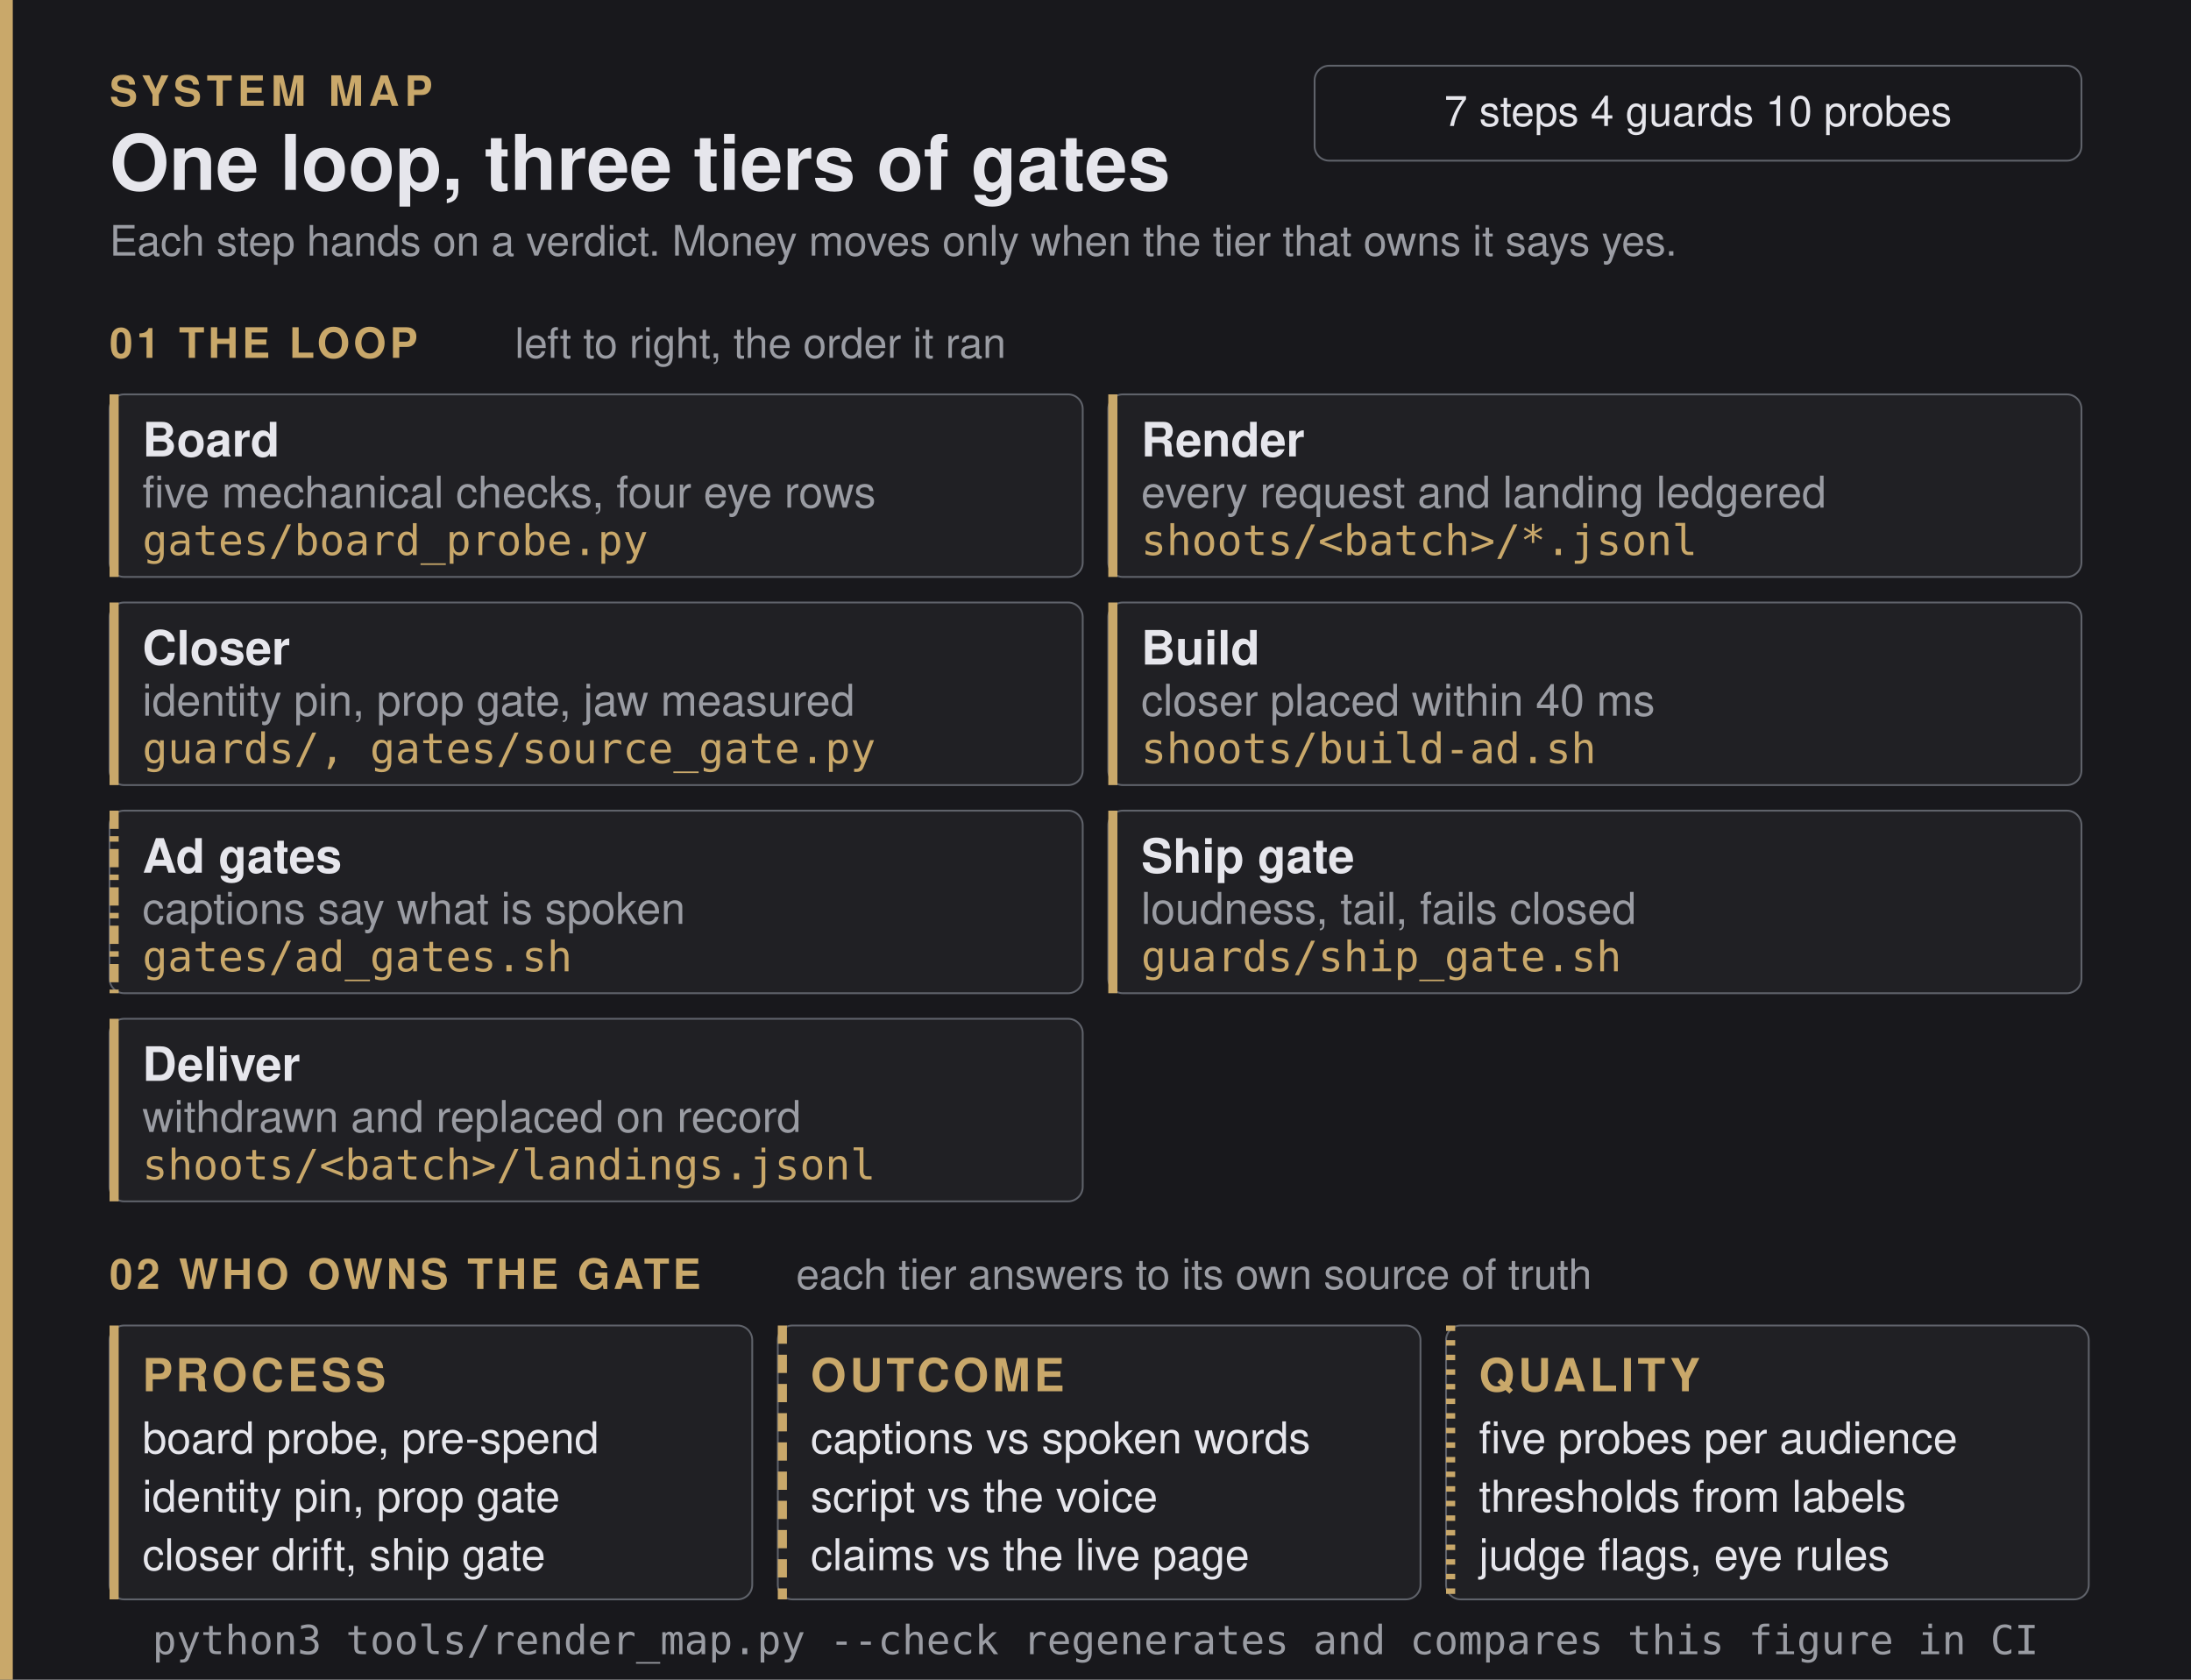
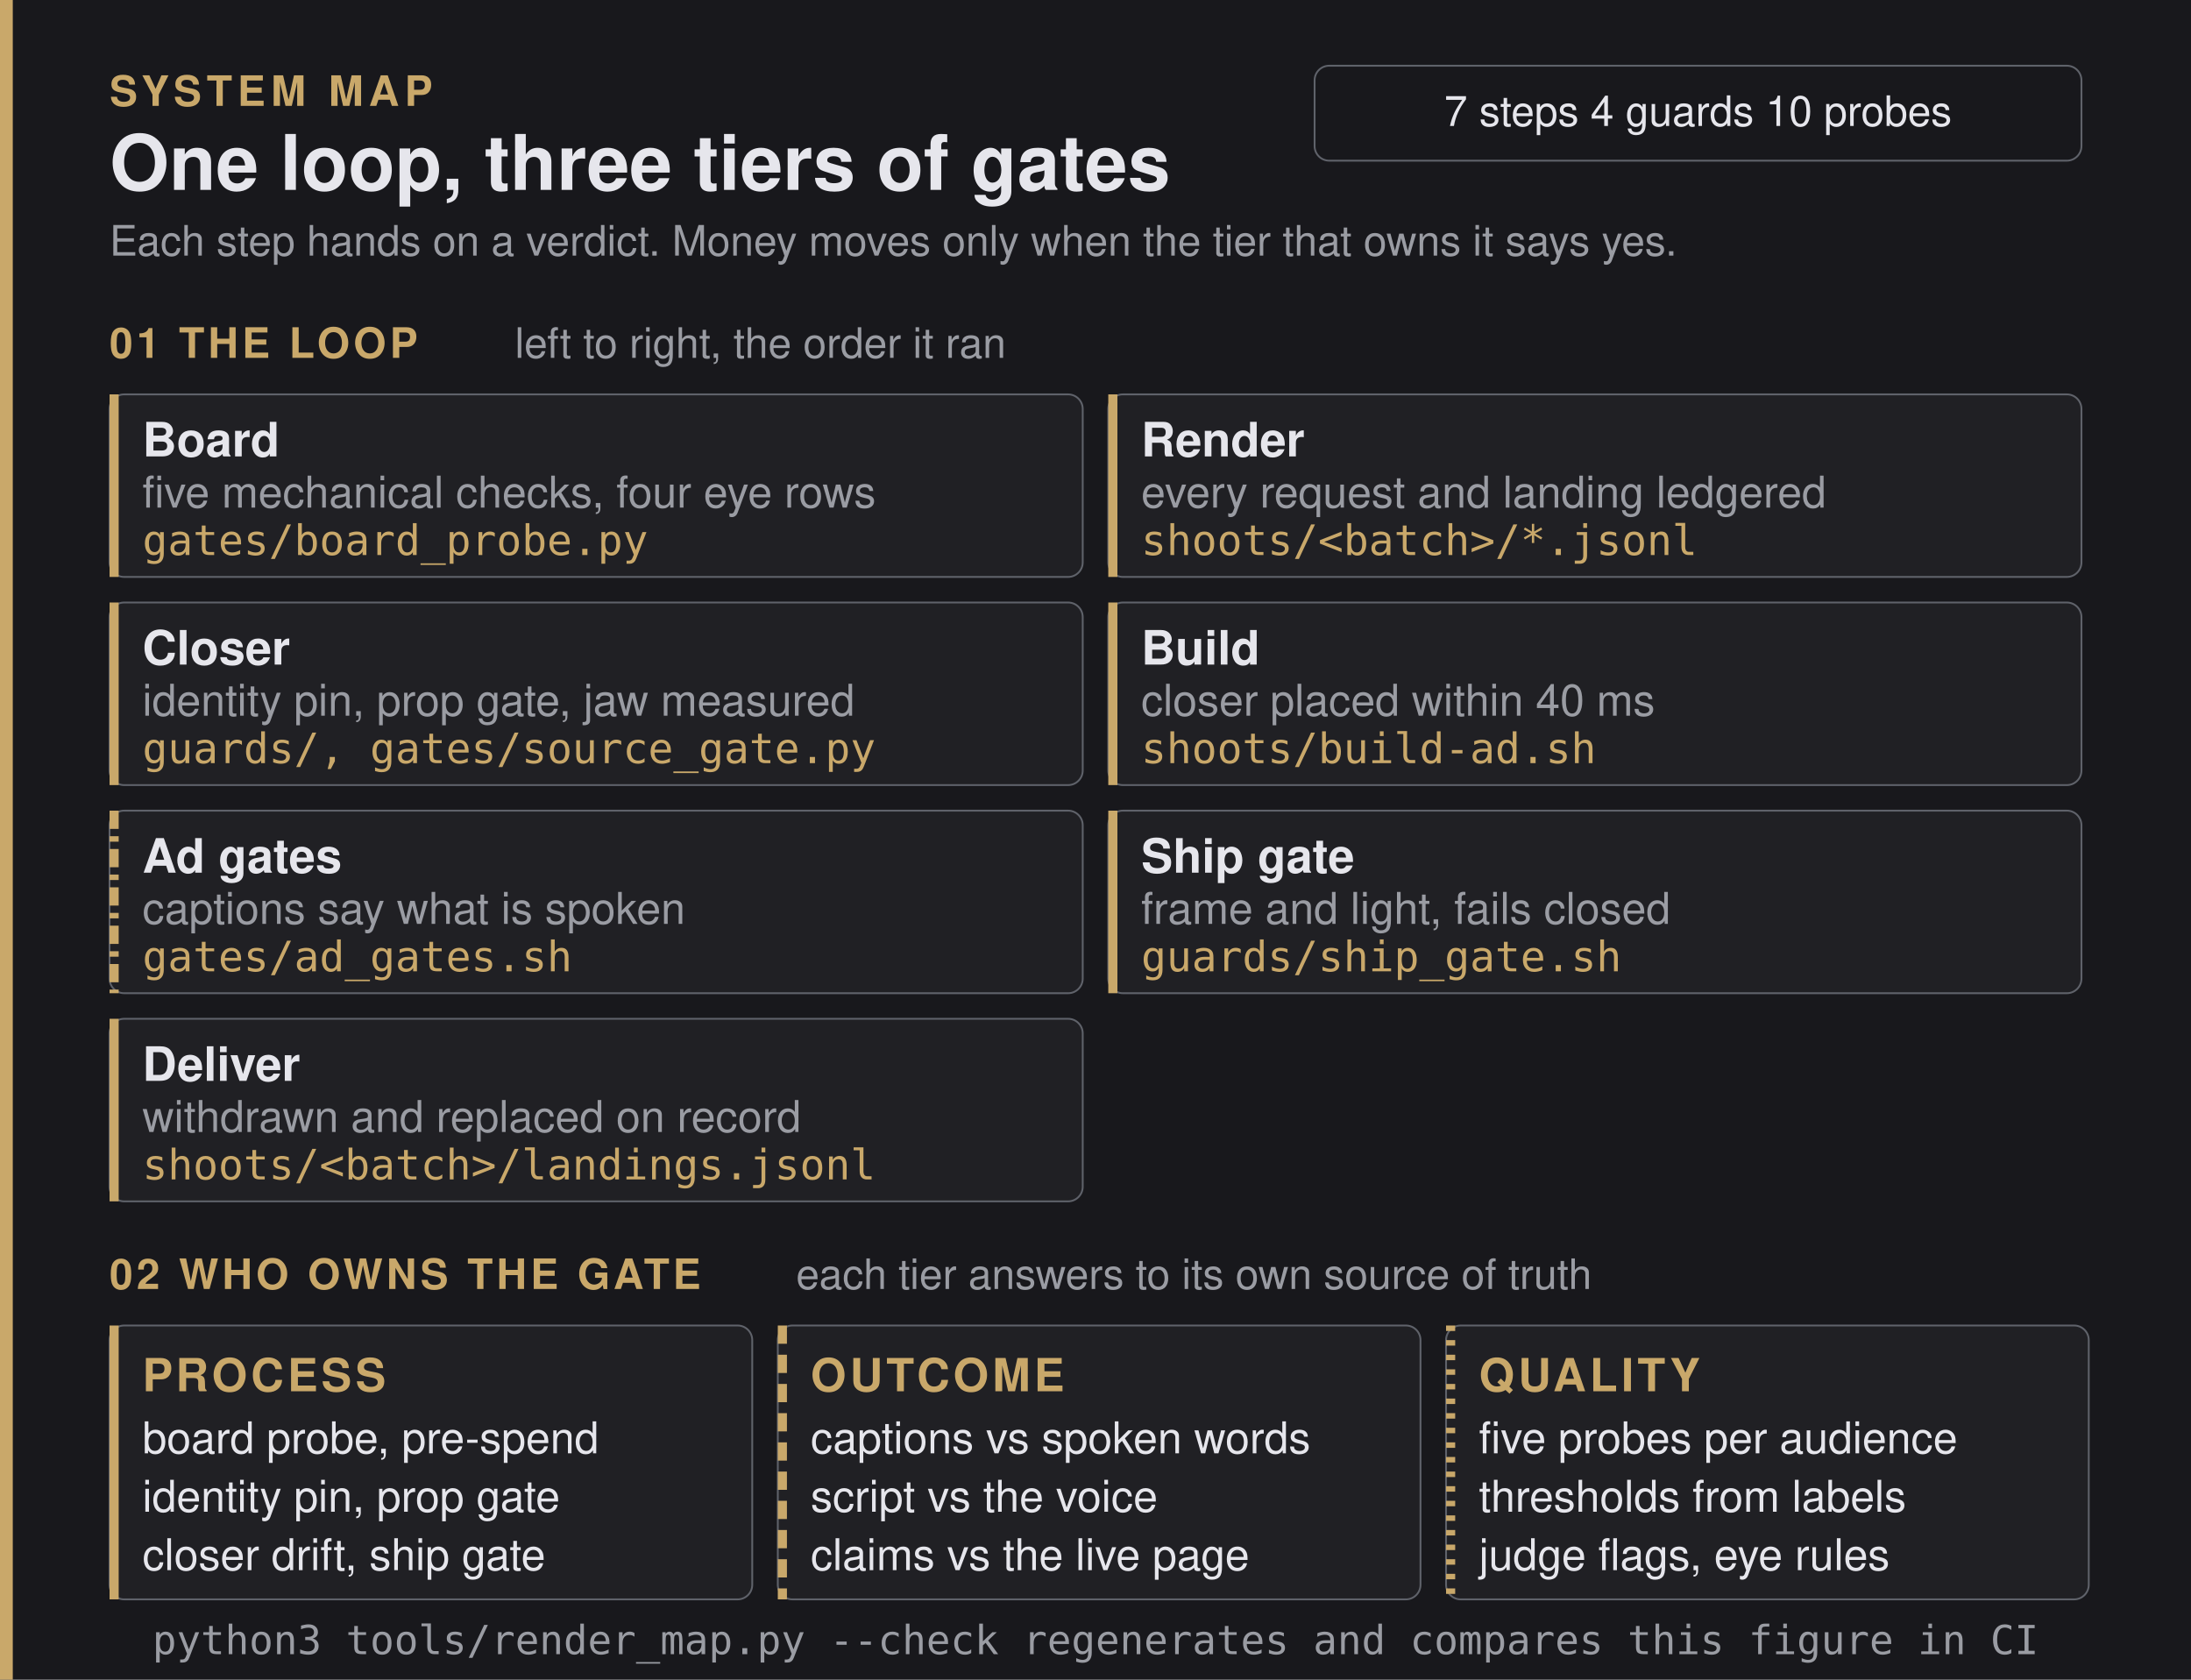
<svg xmlns="http://www.w3.org/2000/svg" width="1200" height="920" viewBox="0 0 1200 920" role="img" aria-label="System map: one loop of seven steps, board, render, closer, build, ad gates, ship gate, deliver, and the three tiers of evals that own the gates at each step.">
  <defs>
    <linearGradient id="bg" x1="0" y1="0" x2="1" y2="1">
      <stop offset="0%" stop-color="#18181c" />
      <stop offset="100%" stop-color="#18181c" />
    </linearGradient>
  </defs>
  <rect width="1200" height="920" fill="url(#bg)" />
  <rect x="0" y="0" width="7" height="920" fill="#c9a86a" />
  <text x="60" y="58" text-anchor="start" font-family="-apple-system,BlinkMacSystemFont,'Segoe UI',Helvetica,Arial,sans-serif" font-size="23" font-weight="700" letter-spacing="3" fill="#c9a86a">SYSTEM MAP</text>
  <text x="60" y="104" text-anchor="start" font-family="-apple-system,BlinkMacSystemFont,'Segoe UI',Helvetica,Arial,sans-serif" font-size="42" font-weight="700" fill="#e6e6ec">One loop, three tiers of gates</text>
  <text x="60" y="140" text-anchor="start" font-family="-apple-system,BlinkMacSystemFont,'Segoe UI',Helvetica,Arial,sans-serif" font-size="23" fill="#9a9ca3">Each step hands on a verdict. Money moves only when the tier that owns it says yes.</text>
  <rect x="720" y="36" width="420" height="52" rx="8" fill="none" stroke="#5f626a" />
  <text x="930" y="69" text-anchor="middle" font-family="-apple-system,BlinkMacSystemFont,'Segoe UI',Helvetica,Arial,sans-serif" font-size="23" fill="#e6e6ec">7 steps  4 guards  10 probes</text>
  <text x="60" y="196" text-anchor="start" font-family="-apple-system,BlinkMacSystemFont,'Segoe UI',Helvetica,Arial,sans-serif" font-size="23" font-weight="700" letter-spacing="2" fill="#c9a86a">01  THE LOOP</text>
  <text x="282" y="196" text-anchor="start" font-family="-apple-system,BlinkMacSystemFont,'Segoe UI',Helvetica,Arial,sans-serif" font-size="23" fill="#9a9ca3">left to right, the order it ran</text>
  <rect x="60" y="216" width="533" height="100" rx="8" fill="#202024" fill-opacity="1" stroke="#5f626a" />
  <line x1="62.5" y1="216" x2="62.5" y2="316" stroke="#c9a86a" stroke-width="5" />
  <text x="78" y="250" text-anchor="start" font-family="-apple-system,BlinkMacSystemFont,'Segoe UI',Helvetica,Arial,sans-serif" font-size="26" font-weight="700" fill="#e6e6ec">Board</text>
  <text x="78" y="278" text-anchor="start" font-family="-apple-system,BlinkMacSystemFont,'Segoe UI',Helvetica,Arial,sans-serif" font-size="24" fill="#9a9ca3">five mechanical checks, four eye rows</text>
  <text x="78" y="304" text-anchor="start" font-family="ui-monospace,SFMono-Regular,Menlo,monospace" font-size="23" fill="#c9a86a">gates/board_probe.py</text>
  <rect x="607" y="216" width="533" height="100" rx="8" fill="#202024" fill-opacity="1" stroke="#5f626a" />
  <line x1="609.5" y1="216" x2="609.5" y2="316" stroke="#c9a86a" stroke-width="5" />
  <text x="625" y="250" text-anchor="start" font-family="-apple-system,BlinkMacSystemFont,'Segoe UI',Helvetica,Arial,sans-serif" font-size="26" font-weight="700" fill="#e6e6ec">Render</text>
  <text x="625" y="278" text-anchor="start" font-family="-apple-system,BlinkMacSystemFont,'Segoe UI',Helvetica,Arial,sans-serif" font-size="24" fill="#9a9ca3">every request and landing ledgered</text>
  <text x="625" y="304" text-anchor="start" font-family="ui-monospace,SFMono-Regular,Menlo,monospace" font-size="23" fill="#c9a86a">shoots/&lt;batch&gt;/*.jsonl</text>
  <rect x="60" y="330" width="533" height="100" rx="8" fill="#202024" fill-opacity="1" stroke="#5f626a" />
  <line x1="62.5" y1="330" x2="62.5" y2="430" stroke="#c9a86a" stroke-width="5" />
  <text x="78" y="364" text-anchor="start" font-family="-apple-system,BlinkMacSystemFont,'Segoe UI',Helvetica,Arial,sans-serif" font-size="26" font-weight="700" fill="#e6e6ec">Closer</text>
  <text x="78" y="392" text-anchor="start" font-family="-apple-system,BlinkMacSystemFont,'Segoe UI',Helvetica,Arial,sans-serif" font-size="24" fill="#9a9ca3">identity pin, prop gate, jaw measured</text>
  <text x="78" y="418" text-anchor="start" font-family="ui-monospace,SFMono-Regular,Menlo,monospace" font-size="23" fill="#c9a86a">guards/, gates/source_gate.py</text>
  <rect x="607" y="330" width="533" height="100" rx="8" fill="#202024" fill-opacity="1" stroke="#5f626a" />
  <line x1="609.5" y1="330" x2="609.5" y2="430" stroke="#c9a86a" stroke-width="5" />
  <text x="625" y="364" text-anchor="start" font-family="-apple-system,BlinkMacSystemFont,'Segoe UI',Helvetica,Arial,sans-serif" font-size="26" font-weight="700" fill="#e6e6ec">Build</text>
  <text x="625" y="392" text-anchor="start" font-family="-apple-system,BlinkMacSystemFont,'Segoe UI',Helvetica,Arial,sans-serif" font-size="24" fill="#9a9ca3">closer placed within 40 ms</text>
  <text x="625" y="418" text-anchor="start" font-family="ui-monospace,SFMono-Regular,Menlo,monospace" font-size="23" fill="#c9a86a">shoots/build-ad.sh</text>
  <rect x="60" y="444" width="533" height="100" rx="8" fill="#202024" fill-opacity="1" stroke="#5f626a" />
  <line x1="62.5" y1="444" x2="62.5" y2="544" stroke="#c9a86a" stroke-width="5" stroke-dasharray="10 4 3 4" />
  <text x="78" y="478" text-anchor="start" font-family="-apple-system,BlinkMacSystemFont,'Segoe UI',Helvetica,Arial,sans-serif" font-size="26" font-weight="700" fill="#e6e6ec">Ad gates</text>
  <text x="78" y="506" text-anchor="start" font-family="-apple-system,BlinkMacSystemFont,'Segoe UI',Helvetica,Arial,sans-serif" font-size="24" fill="#9a9ca3">captions say what is spoken</text>
  <text x="78" y="532" text-anchor="start" font-family="ui-monospace,SFMono-Regular,Menlo,monospace" font-size="23" fill="#c9a86a">gates/ad_gates.sh</text>
  <rect x="607" y="444" width="533" height="100" rx="8" fill="#202024" fill-opacity="1" stroke="#5f626a" />
  <line x1="609.5" y1="444" x2="609.5" y2="544" stroke="#c9a86a" stroke-width="5" />
  <text x="625" y="478" text-anchor="start" font-family="-apple-system,BlinkMacSystemFont,'Segoe UI',Helvetica,Arial,sans-serif" font-size="26" font-weight="700" fill="#e6e6ec">Ship gate</text>
-   <text x="625" y="506" text-anchor="start" font-family="-apple-system,BlinkMacSystemFont,'Segoe UI',Helvetica,Arial,sans-serif" font-size="24" fill="#9a9ca3">loudness, tail, fails closed</text>
+   <text x="625" y="506" text-anchor="start" font-family="-apple-system,BlinkMacSystemFont,'Segoe UI',Helvetica,Arial,sans-serif" font-size="24" fill="#9a9ca3">frame and light, fails closed</text>
  <text x="625" y="532" text-anchor="start" font-family="ui-monospace,SFMono-Regular,Menlo,monospace" font-size="23" fill="#c9a86a">guards/ship_gate.sh</text>
  <rect x="60" y="558" width="533" height="100" rx="8" fill="#202024" fill-opacity="1" stroke="#5f626a" />
  <line x1="62.5" y1="558" x2="62.5" y2="658" stroke="#c9a86a" stroke-width="5" />
  <text x="78" y="592" text-anchor="start" font-family="-apple-system,BlinkMacSystemFont,'Segoe UI',Helvetica,Arial,sans-serif" font-size="26" font-weight="700" fill="#e6e6ec">Deliver</text>
  <text x="78" y="620" text-anchor="start" font-family="-apple-system,BlinkMacSystemFont,'Segoe UI',Helvetica,Arial,sans-serif" font-size="24" fill="#9a9ca3">withdrawn and replaced on record</text>
  <text x="78" y="646" text-anchor="start" font-family="ui-monospace,SFMono-Regular,Menlo,monospace" font-size="23" fill="#c9a86a">shoots/&lt;batch&gt;/landings.jsonl</text>
  <text x="60" y="706" text-anchor="start" font-family="-apple-system,BlinkMacSystemFont,'Segoe UI',Helvetica,Arial,sans-serif" font-size="23" font-weight="700" letter-spacing="2" fill="#c9a86a">02  WHO OWNS THE GATE</text>
  <text x="436" y="706" text-anchor="start" font-family="-apple-system,BlinkMacSystemFont,'Segoe UI',Helvetica,Arial,sans-serif" font-size="23" fill="#9a9ca3">each tier answers to its own source of truth</text>
  <rect x="60" y="726" width="352" height="150" rx="8" fill="#202024" fill-opacity="1" stroke="#5f626a" />
  <line x1="62.5" y1="726" x2="62.5" y2="876" stroke="#c9a86a" stroke-width="5" />
  <text x="78" y="762" text-anchor="start" font-family="-apple-system,BlinkMacSystemFont,'Segoe UI',Helvetica,Arial,sans-serif" font-size="25" font-weight="700" letter-spacing="2" fill="#c9a86a">PROCESS</text>
  <text x="78" y="796" text-anchor="start" font-family="-apple-system,BlinkMacSystemFont,'Segoe UI',Helvetica,Arial,sans-serif" font-size="24" fill="#e6e6ec">board probe, pre-spend</text>
  <text x="78" y="828" text-anchor="start" font-family="-apple-system,BlinkMacSystemFont,'Segoe UI',Helvetica,Arial,sans-serif" font-size="24" fill="#e6e6ec">identity pin, prop gate</text>
  <text x="78" y="860" text-anchor="start" font-family="-apple-system,BlinkMacSystemFont,'Segoe UI',Helvetica,Arial,sans-serif" font-size="24" fill="#e6e6ec">closer drift, ship gate</text>
  <rect x="426" y="726" width="352" height="150" rx="8" fill="#202024" fill-opacity="1" stroke="#5f626a" />
  <line x1="428.5" y1="726" x2="428.5" y2="876" stroke="#c9a86a" stroke-width="5" stroke-dasharray="10 6" />
  <text x="444" y="762" text-anchor="start" font-family="-apple-system,BlinkMacSystemFont,'Segoe UI',Helvetica,Arial,sans-serif" font-size="25" font-weight="700" letter-spacing="2" fill="#c9a86a">OUTCOME</text>
  <text x="444" y="796" text-anchor="start" font-family="-apple-system,BlinkMacSystemFont,'Segoe UI',Helvetica,Arial,sans-serif" font-size="24" fill="#e6e6ec">captions vs spoken words</text>
  <text x="444" y="828" text-anchor="start" font-family="-apple-system,BlinkMacSystemFont,'Segoe UI',Helvetica,Arial,sans-serif" font-size="24" fill="#e6e6ec">script vs the voice</text>
  <text x="444" y="860" text-anchor="start" font-family="-apple-system,BlinkMacSystemFont,'Segoe UI',Helvetica,Arial,sans-serif" font-size="24" fill="#e6e6ec">claims vs the live page</text>
  <rect x="792" y="726" width="352" height="150" rx="8" fill="#202024" fill-opacity="1" stroke="#5f626a" />
  <line x1="794.5" y1="726" x2="794.5" y2="876" stroke="#c9a86a" stroke-width="5" stroke-dasharray="3 5" />
  <text x="810" y="762" text-anchor="start" font-family="-apple-system,BlinkMacSystemFont,'Segoe UI',Helvetica,Arial,sans-serif" font-size="25" font-weight="700" letter-spacing="2" fill="#c9a86a">QUALITY</text>
  <text x="810" y="796" text-anchor="start" font-family="-apple-system,BlinkMacSystemFont,'Segoe UI',Helvetica,Arial,sans-serif" font-size="24" fill="#e6e6ec">five probes per audience</text>
  <text x="810" y="828" text-anchor="start" font-family="-apple-system,BlinkMacSystemFont,'Segoe UI',Helvetica,Arial,sans-serif" font-size="24" fill="#e6e6ec">thresholds from labels</text>
  <text x="810" y="860" text-anchor="start" font-family="-apple-system,BlinkMacSystemFont,'Segoe UI',Helvetica,Arial,sans-serif" font-size="24" fill="#e6e6ec">judge flags, eye rules</text>
  <text x="600.0" y="906" text-anchor="middle" font-family="ui-monospace,SFMono-Regular,Menlo,monospace" font-size="22" fill="#9a9ca3">python3 tools/render_map.py --check   regenerates and compares this figure in CI</text>
</svg>
